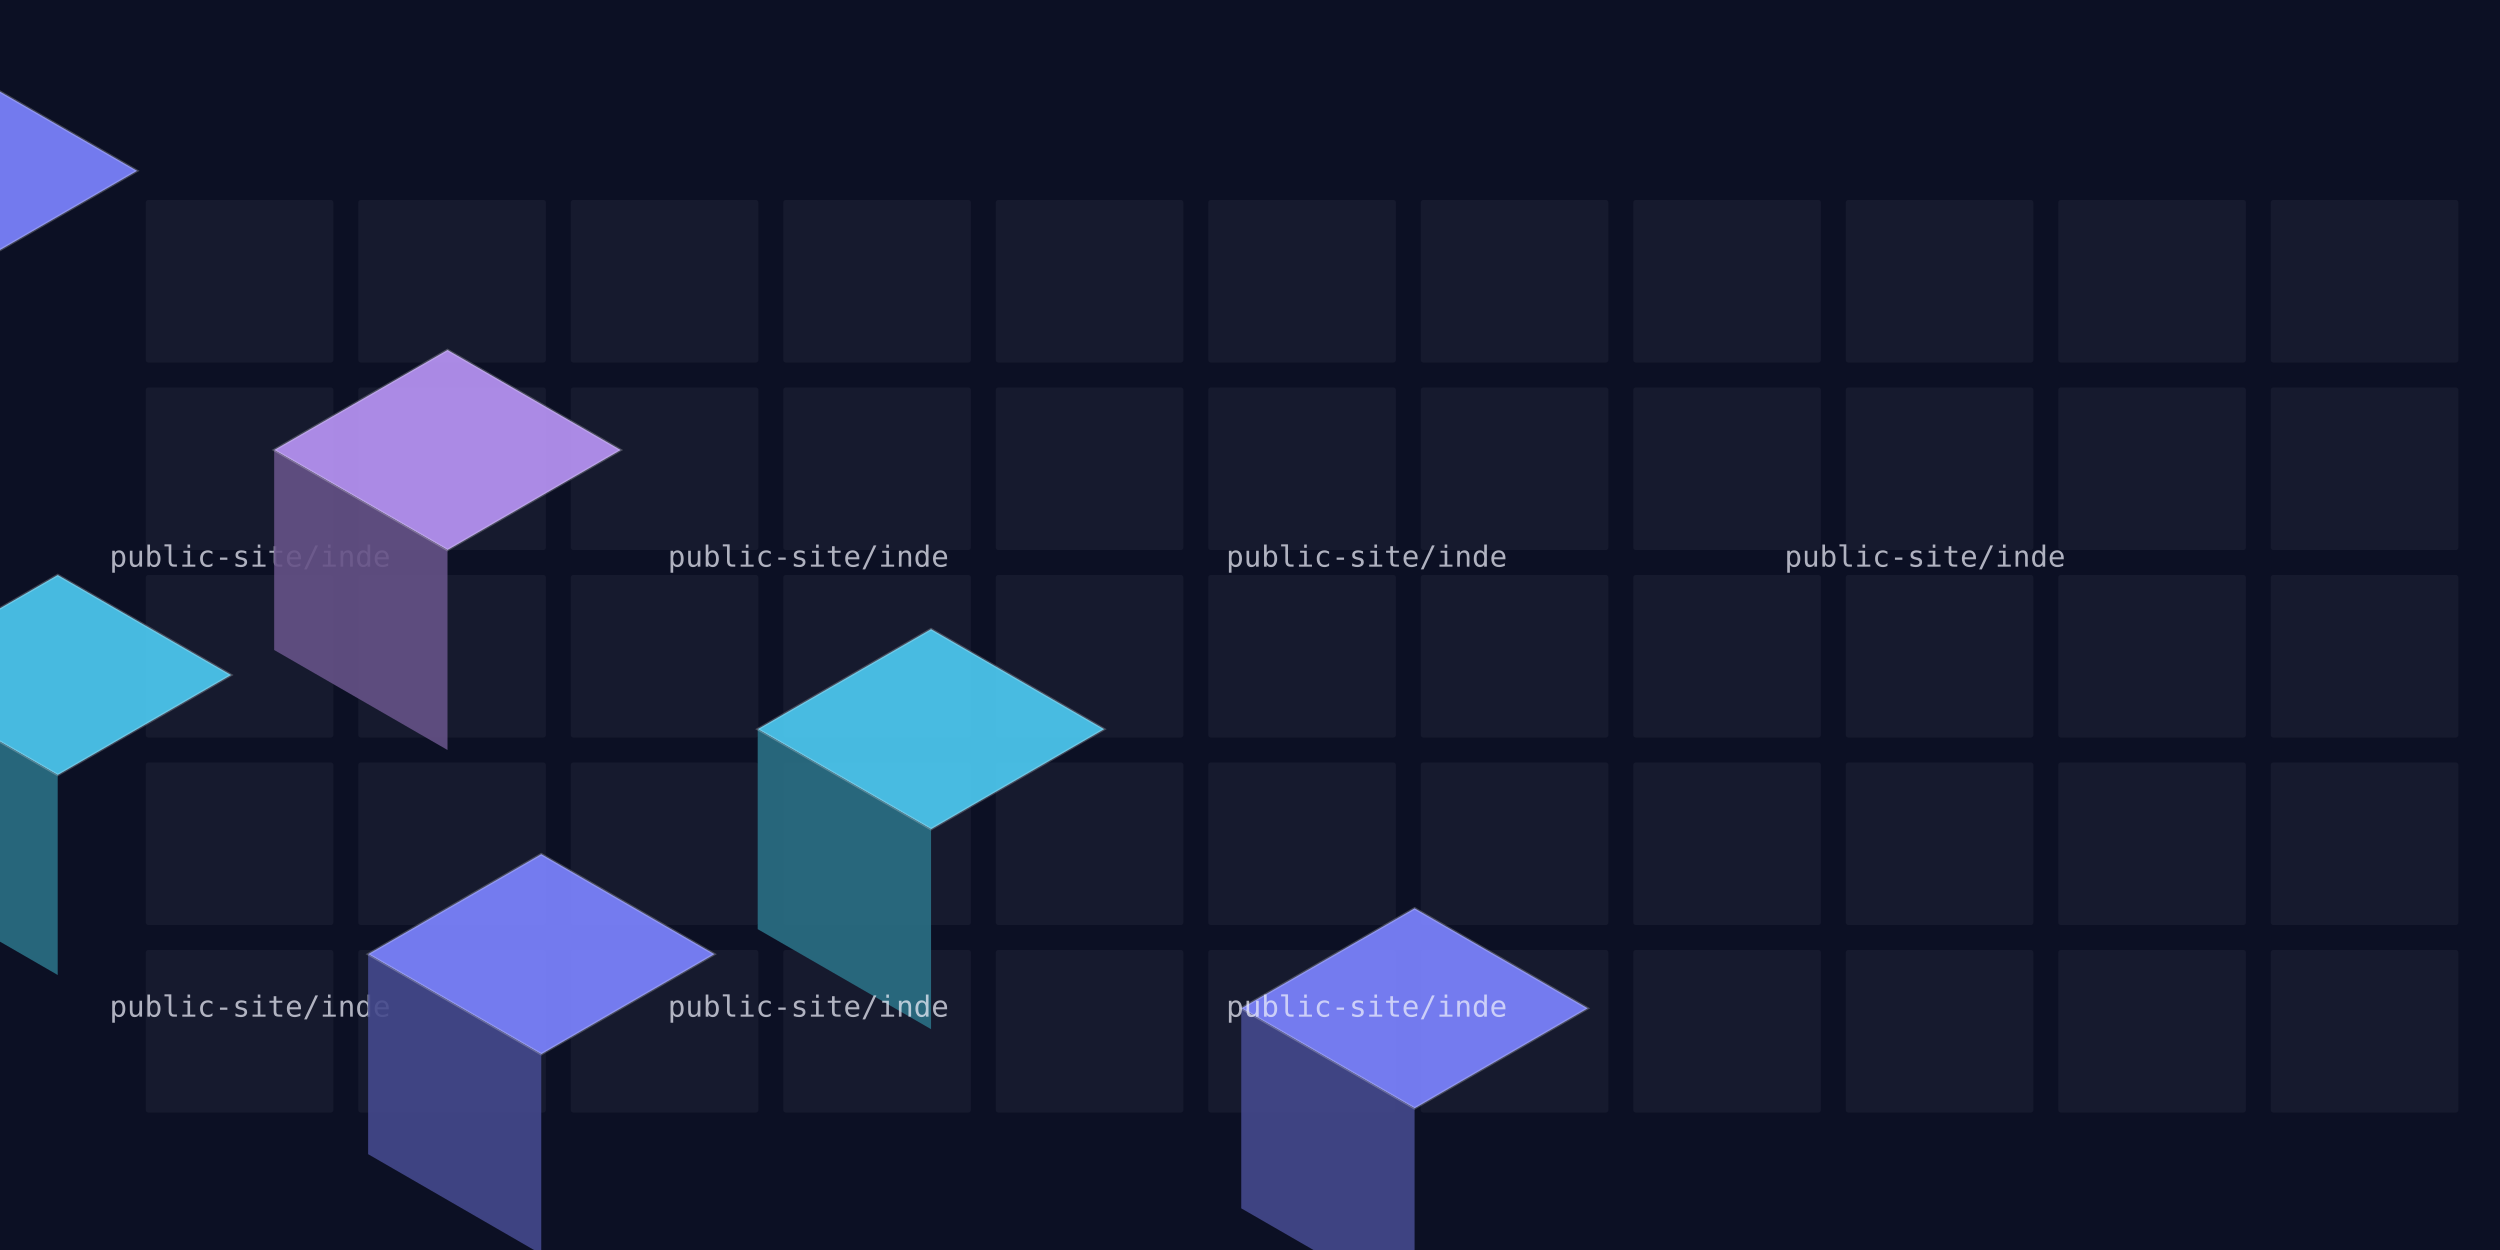
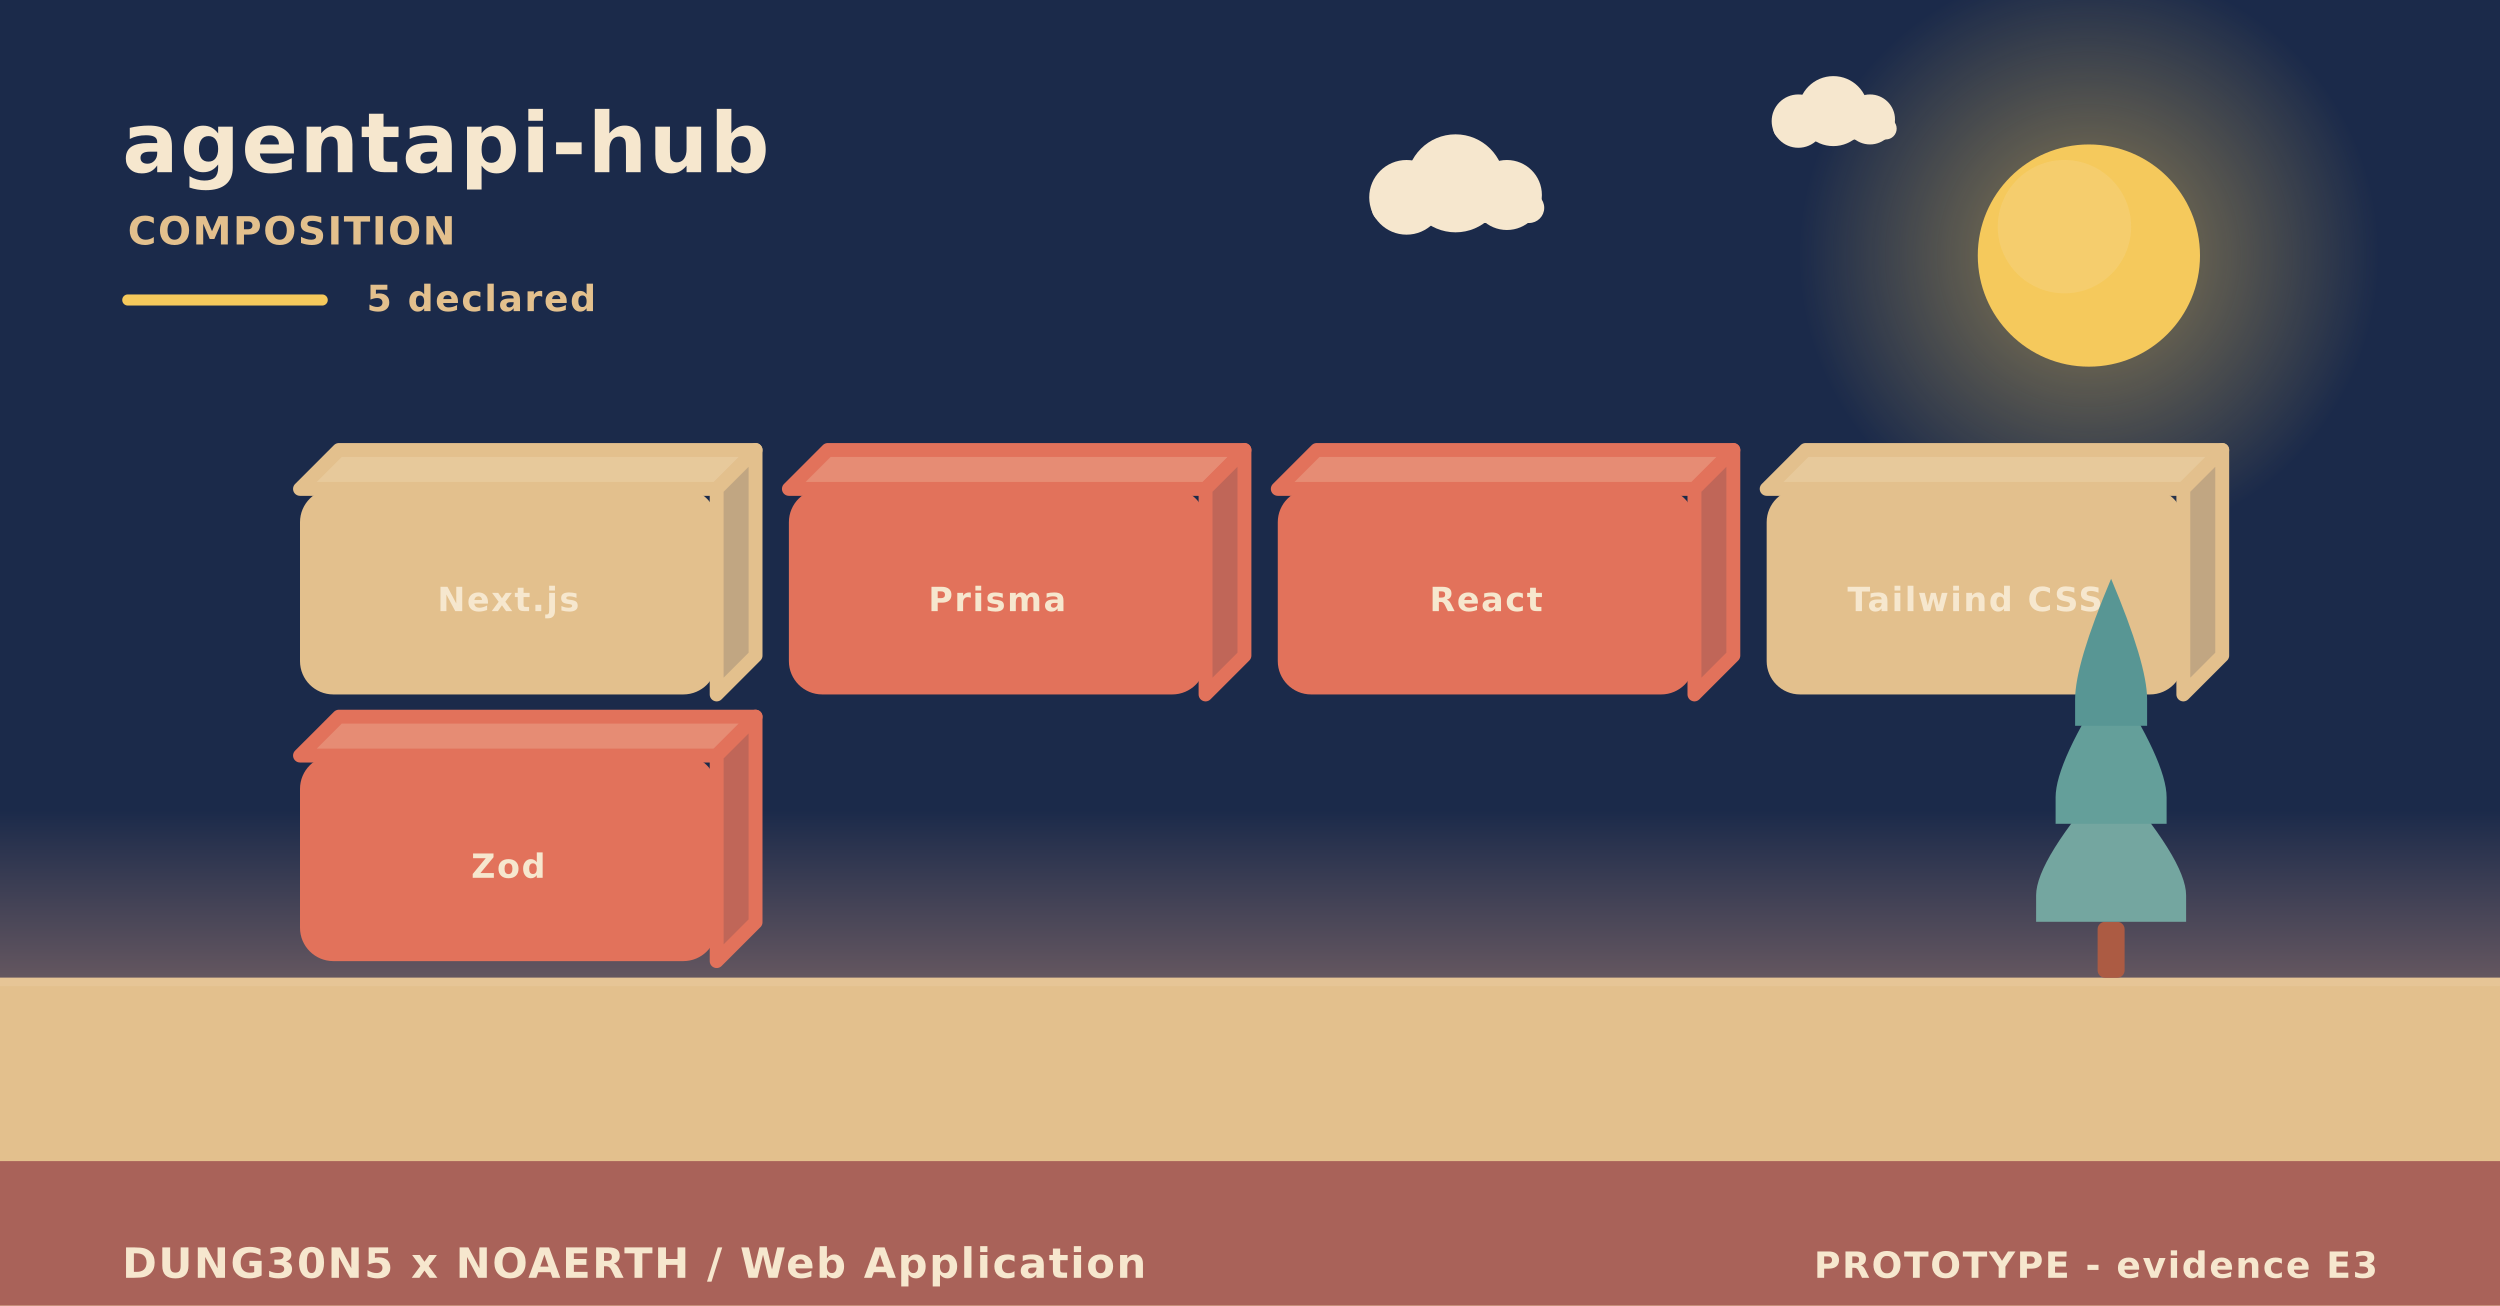
- <svg xmlns="http://www.w3.org/2000/svg" viewBox="0 0 1200 600" width="1200" height="600" role="img" aria-label="agentapi-hub component map">
-   <rect width="1200" height="600" fill="#0c1024" />
-   <defs>
-     <linearGradient id="gc" x1="0" y1="0" x2="1" y2="1">
-       <stop offset="0%" stop-color="#7c83ff" />
-       <stop offset="100%" stop-color="#b794f4" />
-     </linearGradient>
-   </defs>
-   <rect x="70.00" y="96.00" width="90.00" height="78.00" rx="1.20" fill="#eef0fb" opacity="0.05" />
-   <rect x="172.00" y="96.00" width="90.00" height="78.00" rx="1.20" fill="#eef0fb" opacity="0.05" />
-   <rect x="274.00" y="96.00" width="90.00" height="78.00" rx="1.20" fill="#eef0fb" opacity="0.05" />
-   <rect x="376.00" y="96.00" width="90.00" height="78.00" rx="1.20" fill="#eef0fb" opacity="0.05" />
-   <rect x="478.00" y="96.00" width="90.00" height="78.00" rx="1.20" fill="#eef0fb" opacity="0.05" />
-   <rect x="580.00" y="96.00" width="90.00" height="78.00" rx="1.20" fill="#eef0fb" opacity="0.05" />
-   <rect x="682.00" y="96.00" width="90.00" height="78.00" rx="1.20" fill="#eef0fb" opacity="0.05" />
-   <rect x="784.00" y="96.00" width="90.00" height="78.00" rx="1.20" fill="#eef0fb" opacity="0.05" />
-   <rect x="886.00" y="96.00" width="90.00" height="78.00" rx="1.20" fill="#eef0fb" opacity="0.05" />
-   <rect x="988.00" y="96.00" width="90.00" height="78.00" rx="1.20" fill="#eef0fb" opacity="0.05" />
-   <rect x="1090.00" y="96.00" width="90.00" height="78.00" rx="1.20" fill="#eef0fb" opacity="0.05" />
-   <rect x="70.00" y="186.00" width="90.00" height="78.00" rx="1.20" fill="#eef0fb" opacity="0.05" />
-   <rect x="172.00" y="186.00" width="90.00" height="78.00" rx="1.20" fill="#eef0fb" opacity="0.05" />
-   <rect x="274.00" y="186.00" width="90.00" height="78.00" rx="1.20" fill="#eef0fb" opacity="0.05" />
-   <rect x="376.00" y="186.00" width="90.00" height="78.00" rx="1.20" fill="#eef0fb" opacity="0.05" />
-   <rect x="478.00" y="186.00" width="90.00" height="78.00" rx="1.20" fill="#eef0fb" opacity="0.05" />
-   <rect x="580.00" y="186.00" width="90.00" height="78.00" rx="1.20" fill="#eef0fb" opacity="0.05" />
-   <rect x="682.00" y="186.00" width="90.00" height="78.00" rx="1.20" fill="#eef0fb" opacity="0.05" />
-   <rect x="784.00" y="186.00" width="90.00" height="78.00" rx="1.20" fill="#eef0fb" opacity="0.05" />
-   <rect x="886.00" y="186.00" width="90.00" height="78.00" rx="1.20" fill="#eef0fb" opacity="0.05" />
-   <rect x="988.00" y="186.00" width="90.00" height="78.00" rx="1.20" fill="#eef0fb" opacity="0.05" />
-   <rect x="1090.00" y="186.00" width="90.00" height="78.00" rx="1.20" fill="#eef0fb" opacity="0.05" />
-   <rect x="70.00" y="276.00" width="90.00" height="78.00" rx="1.20" fill="#eef0fb" opacity="0.05" />
-   <rect x="172.00" y="276.00" width="90.00" height="78.00" rx="1.20" fill="#eef0fb" opacity="0.05" />
-   <rect x="274.00" y="276.00" width="90.00" height="78.00" rx="1.20" fill="#eef0fb" opacity="0.05" />
-   <rect x="376.00" y="276.00" width="90.00" height="78.00" rx="1.20" fill="#eef0fb" opacity="0.05" />
-   <rect x="478.00" y="276.00" width="90.00" height="78.00" rx="1.20" fill="#eef0fb" opacity="0.05" />
-   <rect x="580.00" y="276.00" width="90.00" height="78.00" rx="1.20" fill="#eef0fb" opacity="0.05" />
-   <rect x="682.00" y="276.00" width="90.00" height="78.00" rx="1.20" fill="#eef0fb" opacity="0.05" />
-   <rect x="784.00" y="276.00" width="90.00" height="78.00" rx="1.20" fill="#eef0fb" opacity="0.05" />
-   <rect x="886.00" y="276.00" width="90.00" height="78.00" rx="1.20" fill="#eef0fb" opacity="0.05" />
-   <rect x="988.00" y="276.00" width="90.00" height="78.00" rx="1.20" fill="#eef0fb" opacity="0.05" />
-   <rect x="1090.00" y="276.00" width="90.00" height="78.00" rx="1.20" fill="#eef0fb" opacity="0.05" />
-   <rect x="70.00" y="366.00" width="90.00" height="78.00" rx="1.20" fill="#eef0fb" opacity="0.05" />
-   <rect x="172.00" y="366.00" width="90.00" height="78.00" rx="1.20" fill="#eef0fb" opacity="0.05" />
-   <rect x="274.00" y="366.00" width="90.00" height="78.00" rx="1.20" fill="#eef0fb" opacity="0.05" />
-   <rect x="376.00" y="366.00" width="90.00" height="78.00" rx="1.20" fill="#eef0fb" opacity="0.05" />
-   <rect x="478.00" y="366.00" width="90.00" height="78.00" rx="1.20" fill="#eef0fb" opacity="0.05" />
-   <rect x="580.00" y="366.00" width="90.00" height="78.00" rx="1.20" fill="#eef0fb" opacity="0.05" />
-   <rect x="682.00" y="366.00" width="90.00" height="78.00" rx="1.20" fill="#eef0fb" opacity="0.05" />
-   <rect x="784.00" y="366.00" width="90.00" height="78.00" rx="1.20" fill="#eef0fb" opacity="0.05" />
-   <rect x="886.00" y="366.00" width="90.00" height="78.00" rx="1.20" fill="#eef0fb" opacity="0.05" />
-   <rect x="988.00" y="366.00" width="90.00" height="78.00" rx="1.20" fill="#eef0fb" opacity="0.05" />
-   <rect x="1090.00" y="366.00" width="90.00" height="78.00" rx="1.20" fill="#eef0fb" opacity="0.05" />
-   <rect x="70.00" y="456.00" width="90.00" height="78.00" rx="1.20" fill="#eef0fb" opacity="0.05" />
-   <rect x="172.00" y="456.00" width="90.00" height="78.00" rx="1.20" fill="#eef0fb" opacity="0.05" />
-   <rect x="274.00" y="456.00" width="90.00" height="78.00" rx="1.20" fill="#eef0fb" opacity="0.05" />
-   <rect x="376.00" y="456.00" width="90.00" height="78.00" rx="1.20" fill="#eef0fb" opacity="0.05" />
-   <rect x="478.00" y="456.00" width="90.00" height="78.00" rx="1.20" fill="#eef0fb" opacity="0.05" />
-   <rect x="580.00" y="456.00" width="90.00" height="78.00" rx="1.20" fill="#eef0fb" opacity="0.05" />
-   <rect x="682.00" y="456.00" width="90.00" height="78.00" rx="1.20" fill="#eef0fb" opacity="0.05" />
-   <rect x="784.00" y="456.00" width="90.00" height="78.00" rx="1.20" fill="#eef0fb" opacity="0.05" />
-   <rect x="886.00" y="456.00" width="90.00" height="78.00" rx="1.20" fill="#eef0fb" opacity="0.05" />
-   <rect x="988.00" y="456.00" width="90.00" height="78.00" rx="1.20" fill="#eef0fb" opacity="0.05" />
-   <rect x="1090.00" y="456.00" width="90.00" height="78.00" rx="1.20" fill="#eef0fb" opacity="0.05" />
-   <g transform="rotate(0 120 140)">
-     <polygon points="-17.3,34.0 65.8,82.0 -17.3,130.0 -100.5,82.0" fill="#7c83ff" opacity="0.92" />
-     <polygon points="-100.5,82.0 -17.3,130.0 -17.3,226.0 -100.5,178.0" fill="#44488c" opacity="0.9" />
-     <polygon points="-17.3,34.0 65.8,82.0 -17.3,130.0 -100.5,82.0" fill="none" stroke="rgba(255,255,255,0.220)" stroke-width="1.2" />
+ <svg xmlns="http://www.w3.org/2000/svg" width="900" height="470" viewBox="0 0 900 470" role="img" aria-label="agentapi-hub - how it is composed">
+   <linearGradient id="skyc" x1="0" y1="0" x2="0" y2="1">
+     <stop offset="0" stop-color="#1b2a4a" />
+     <stop offset="0.62" stop-color="#1b2a4a" />
+     <stop offset="1" stop-color="#f3ad8a" />
+   </linearGradient>
+   <rect width="900" height="470" fill="url(#skyc)" />
+   <radialGradient id="sunc">
+     <stop offset="0.35" stop-color="#f5c95c" stop-opacity="0.34" />
+     <stop offset="1" stop-color="#f5c95c" stop-opacity="0" />
+   </radialGradient>
+   <circle cx="752" cy="92" r="104" fill="url(#sunc)" />
+   <circle cx="752" cy="92" r="40" fill="#f5c95c" />
+   <circle cx="743.2" cy="81.6" r="24" fill="#f5d27e" opacity="0.5" />
+   <g>
+     <circle cx="524" cy="66" r="17.64" fill="#f6e7ce" />
+     <circle cx="506.36" cy="71.04" r="13.44" fill="#f6e7ce" />
+     <circle cx="542.48" cy="70.2" r="12.6" fill="#f6e7ce" />
+     <rect x="493.76" y="69.36" width="62.16" height="10.92" rx="5.46" fill="#f6e7ce" />
  </g>
-   <text x="120" y="272" font-family="ui-monospace,Menlo,monospace" font-size="14" fill="rgba(238,240,251,0.720)" text-anchor="middle">public-site/inde</text>
-   <g transform="rotate(0 388 140)">
-     <polygon points="214.8,168.0 297.9,216.0 214.8,264.0 131.6,216.0" fill="#b794f4" opacity="0.92" />
-     <polygon points="131.6,216.0 214.8,264.0 214.8,360.0 131.6,312.0" fill="#655186" opacity="0.9" />
-     <polygon points="214.8,168.0 297.9,216.0 214.8,264.0 131.6,216.0" fill="none" stroke="rgba(255,255,255,0.220)" stroke-width="1.2" />
+   <g>
+     <circle cx="660" cy="40" r="12.6" fill="#f6e7ce" />
+     <circle cx="647.4" cy="43.6" r="9.6" fill="#f6e7ce" />
+     <circle cx="673.2" cy="43" r="9" fill="#f6e7ce" />
+     <rect x="638.4" y="42.4" width="44.4" height="7.8" rx="3.9" fill="#f6e7ce" />
  </g>
-   <text x="388" y="272" font-family="ui-monospace,Menlo,monospace" font-size="14" fill="rgba(238,240,251,0.720)" text-anchor="middle">public-site/inde</text>
-   <g transform="rotate(0 656 140)">
-     <polygon points="446.9,302.0 530.0,350.0 446.9,398.0 363.7,350.0" fill="#4cc9f0" opacity="0.92" />
-     <polygon points="363.7,350.0 446.9,398.0 446.9,494.0 363.7,446.0" fill="#2a6f84" opacity="0.9" />
-     <polygon points="446.9,302.0 530.0,350.0 446.9,398.0 363.7,350.0" fill="none" stroke="rgba(255,255,255,0.220)" stroke-width="1.2" />
-   </g>
-   <text x="656" y="272" font-family="ui-monospace,Menlo,monospace" font-size="14" fill="rgba(238,240,251,0.720)" text-anchor="middle">public-site/inde</text>
-   <g transform="rotate(0 924 140)">
-     <polygon points="679.0,436.0 762.1,484.0 679.0,532.0 595.8,484.0" fill="#7c83ff" opacity="0.92" />
-     <polygon points="595.8,484.0 679.0,532.0 679.0,628.0 595.8,580.0" fill="#44488c" opacity="0.9" />
-     <polygon points="679.0,436.0 762.1,484.0 679.0,532.0 595.8,484.0" fill="none" stroke="rgba(255,255,255,0.220)" stroke-width="1.2" />
-   </g>
-   <text x="924" y="272" font-family="ui-monospace,Menlo,monospace" font-size="14" fill="rgba(238,240,251,0.720)" text-anchor="middle">public-site/inde</text>
-   <g transform="rotate(0 120 356)">
-     <polygon points="-204.4,142.0 -121.2,190.0 -204.4,238.0 -287.5,190.0" fill="#b794f4" opacity="0.92" />
-     <polygon points="-287.5,190.0 -204.4,238.0 -204.4,334.0 -287.5,286.0" fill="#655186" opacity="0.9" />
-     <polygon points="-204.4,142.0 -121.2,190.0 -204.4,238.0 -287.5,190.0" fill="none" stroke="rgba(255,255,255,0.220)" stroke-width="1.2" />
-   </g>
-   <text x="120" y="488" font-family="ui-monospace,Menlo,monospace" font-size="14" fill="rgba(238,240,251,0.720)" text-anchor="middle">public-site/inde</text>
-   <g transform="rotate(0 388 356)">
-     <polygon points="27.7,276.0 110.9,324.0 27.7,372.0 -55.4,324.0" fill="#4cc9f0" opacity="0.92" />
-     <polygon points="-55.4,324.0 27.7,372.0 27.7,468.0 -55.4,420.0" fill="#2a6f84" opacity="0.9" />
-     <polygon points="27.7,276.0 110.9,324.0 27.7,372.0 -55.4,324.0" fill="none" stroke="rgba(255,255,255,0.220)" stroke-width="1.2" />
-   </g>
-   <text x="388" y="488" font-family="ui-monospace,Menlo,monospace" font-size="14" fill="rgba(238,240,251,0.720)" text-anchor="middle">public-site/inde</text>
-   <g transform="rotate(0 656 356)">
-     <polygon points="259.8,410.0 342.9,458.0 259.8,506.0 176.7,458.0" fill="#7c83ff" opacity="0.92" />
-     <polygon points="176.7,458.0 259.8,506.0 259.8,602.0 176.7,554.0" fill="#44488c" opacity="0.9" />
-     <polygon points="259.8,410.0 342.9,458.0 259.8,506.0 176.7,458.0" fill="none" stroke="rgba(255,255,255,0.220)" stroke-width="1.2" />
-   </g>
-   <text x="656" y="488" font-family="ui-monospace,Menlo,monospace" font-size="14" fill="rgba(238,240,251,0.720)" text-anchor="middle">public-site/inde</text>
+   <rect x="0" y="352" width="900" height="118" fill="#e3c08d" />
+   <rect x="0" y="352" width="900" height="3" fill="#e6c596" />
+   <text x="44" y="62" font-family="Verdana,DejaVu Sans,sans-serif" font-size="30" font-weight="700" letter-spacing="0.6" fill="#f6e7ce" text-anchor="start">agentapi-hub</text>
+   <text x="46" y="88" font-family="Verdana,DejaVu Sans,sans-serif" font-size="14" font-weight="700" letter-spacing="0.6" fill="#e3c08d" text-anchor="start">COMPOSITION</text>
+   <rect x="44" y="106" width="74" height="4" rx="2" fill="#f5c95c" />
+   <text x="132" y="112" font-family="Verdana,DejaVu Sans,sans-serif" font-size="13" font-weight="700" letter-spacing="0.6" fill="#e3c08d" text-anchor="start">5 declared</text>
+   <path d="M108,176 L258,176 L272,162 L122,162 Z" fill="#e7c99b" stroke="#e3c08d" stroke-width="5" stroke-linejoin="round" />
+   <path d="M258,176 L272,162 L272,236 L258,250 Z" fill="#c1a682" stroke="#e3c08d" stroke-width="5" stroke-linejoin="round" />
+   <rect x="108" y="176" width="150" height="74" rx="12" fill="#e3c08d" />
+   <text x="183" y="220" font-family="Verdana,DejaVu Sans,sans-serif" font-size="12" font-weight="700" letter-spacing="0.6" fill="#f6e7ce" text-anchor="middle">Next.js</text>
+   <path d="M284,176 L434,176 L448,162 L298,162 Z" fill="#e68c74" stroke="#e2725b" stroke-width="5" stroke-linejoin="round" />
+   <path d="M434,176 L448,162 L448,236 L434,250 Z" fill="#c06658" stroke="#e2725b" stroke-width="5" stroke-linejoin="round" />
+   <rect x="284" y="176" width="150" height="74" rx="12" fill="#e2725b" />
+   <text x="359" y="220" font-family="Verdana,DejaVu Sans,sans-serif" font-size="12" font-weight="700" letter-spacing="0.6" fill="#f6e7ce" text-anchor="middle">Prisma</text>
+   <path d="M460,176 L610,176 L624,162 L474,162 Z" fill="#e68c74" stroke="#e2725b" stroke-width="5" stroke-linejoin="round" />
+   <path d="M610,176 L624,162 L624,236 L610,250 Z" fill="#c06658" stroke="#e2725b" stroke-width="5" stroke-linejoin="round" />
+   <rect x="460" y="176" width="150" height="74" rx="12" fill="#e2725b" />
+   <text x="535" y="220" font-family="Verdana,DejaVu Sans,sans-serif" font-size="12" font-weight="700" letter-spacing="0.6" fill="#f6e7ce" text-anchor="middle">React</text>
+   <path d="M636,176 L786,176 L800,162 L650,162 Z" fill="#e7c99b" stroke="#e3c08d" stroke-width="5" stroke-linejoin="round" />
+   <path d="M786,176 L800,162 L800,236 L786,250 Z" fill="#c1a682" stroke="#e3c08d" stroke-width="5" stroke-linejoin="round" />
+   <rect x="636" y="176" width="150" height="74" rx="12" fill="#e3c08d" />
+   <text x="711" y="220" font-family="Verdana,DejaVu Sans,sans-serif" font-size="12" font-weight="700" letter-spacing="0.6" fill="#f6e7ce" text-anchor="middle">Tailwind CSS</text>
+   <path d="M108,272 L258,272 L272,258 L122,258 Z" fill="#e68c74" stroke="#e2725b" stroke-width="5" stroke-linejoin="round" />
+   <path d="M258,272 L272,258 L272,332 L258,346 Z" fill="#c06658" stroke="#e2725b" stroke-width="5" stroke-linejoin="round" />
+   <rect x="108" y="272" width="150" height="74" rx="12" fill="#e2725b" />
+   <text x="183" y="316" font-family="Verdana,DejaVu Sans,sans-serif" font-size="12" font-weight="700" letter-spacing="0.6" fill="#f6e7ce" text-anchor="middle">Zod</text>
+   <rect x="755.14" y="331.84" width="9.72" height="20.16" rx="2.7" fill="#ac5b43" />
+   <path d="M760,278.92 Q733,309.61 733,322.31 Q733,331.84 733,331.84 L787,331.84 Q787,331.84 787,322.31 Q787,309.61 760,278.92 Z" fill="#74a6a0" />
+   <path d="M760,243.64 Q740.02,274.33 740.02,287.03 Q740.02,296.56 740.02,296.56 L779.98,296.56 Q779.98,296.56 779.98,287.03 Q779.98,274.33 760,243.64 Z" fill="#649f9a" />
+   <path d="M760,208.36 Q747.04,239.05 747.04,251.75 Q747.04,261.28 747.04,261.28 L772.96,261.28 Q772.96,261.28 772.96,251.75 Q772.96,239.05 760,208.36 Z" fill="#589694" />
+   <rect x="0" y="418" width="900" height="52" rx="0" fill="#a65c56" opacity="0.94" />
+   <text x="44" y="460" font-family="Verdana,DejaVu Sans,sans-serif" font-size="15" font-weight="700" letter-spacing="0.6" fill="#f6e7ce" text-anchor="start">DUNG30N5 x NOAERTH  /  Web Application</text>
+   <text x="856" y="460" font-family="Verdana,DejaVu Sans,sans-serif" font-size="13" font-weight="700" letter-spacing="0.6" fill="#f6e7ce" text-anchor="end">PROTOTYPE  -  evidence E3</text>
</svg>
